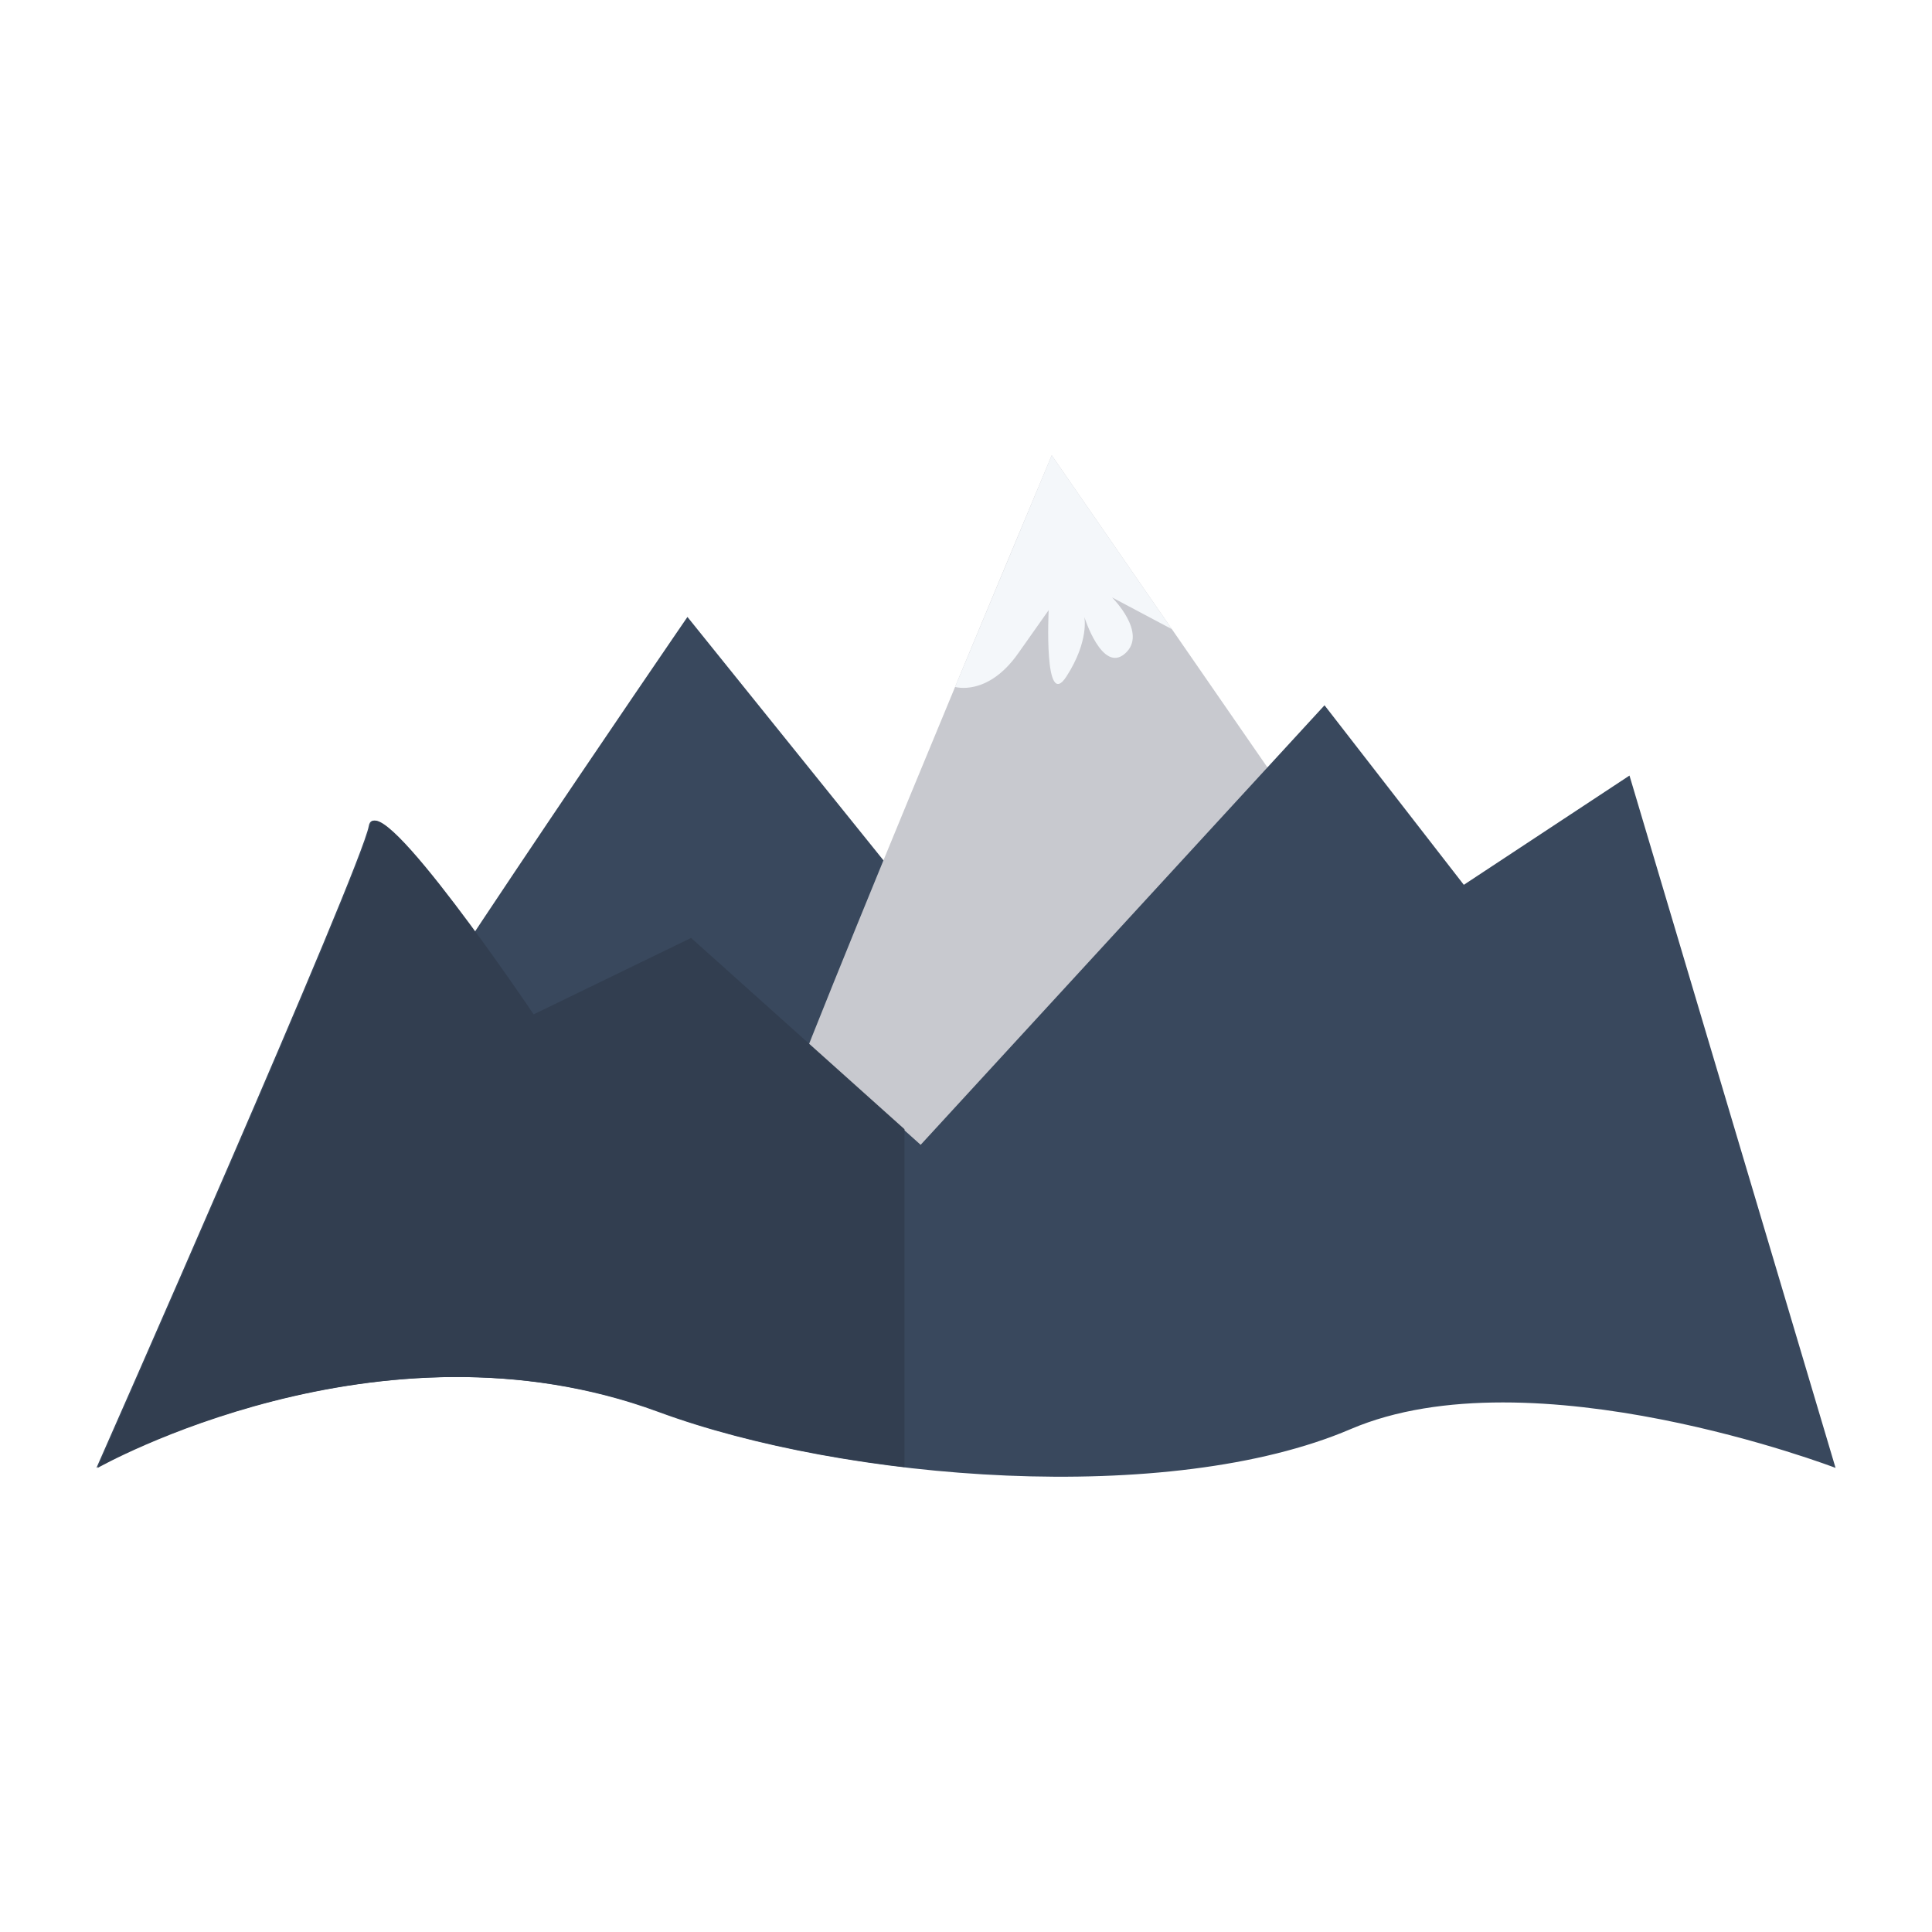
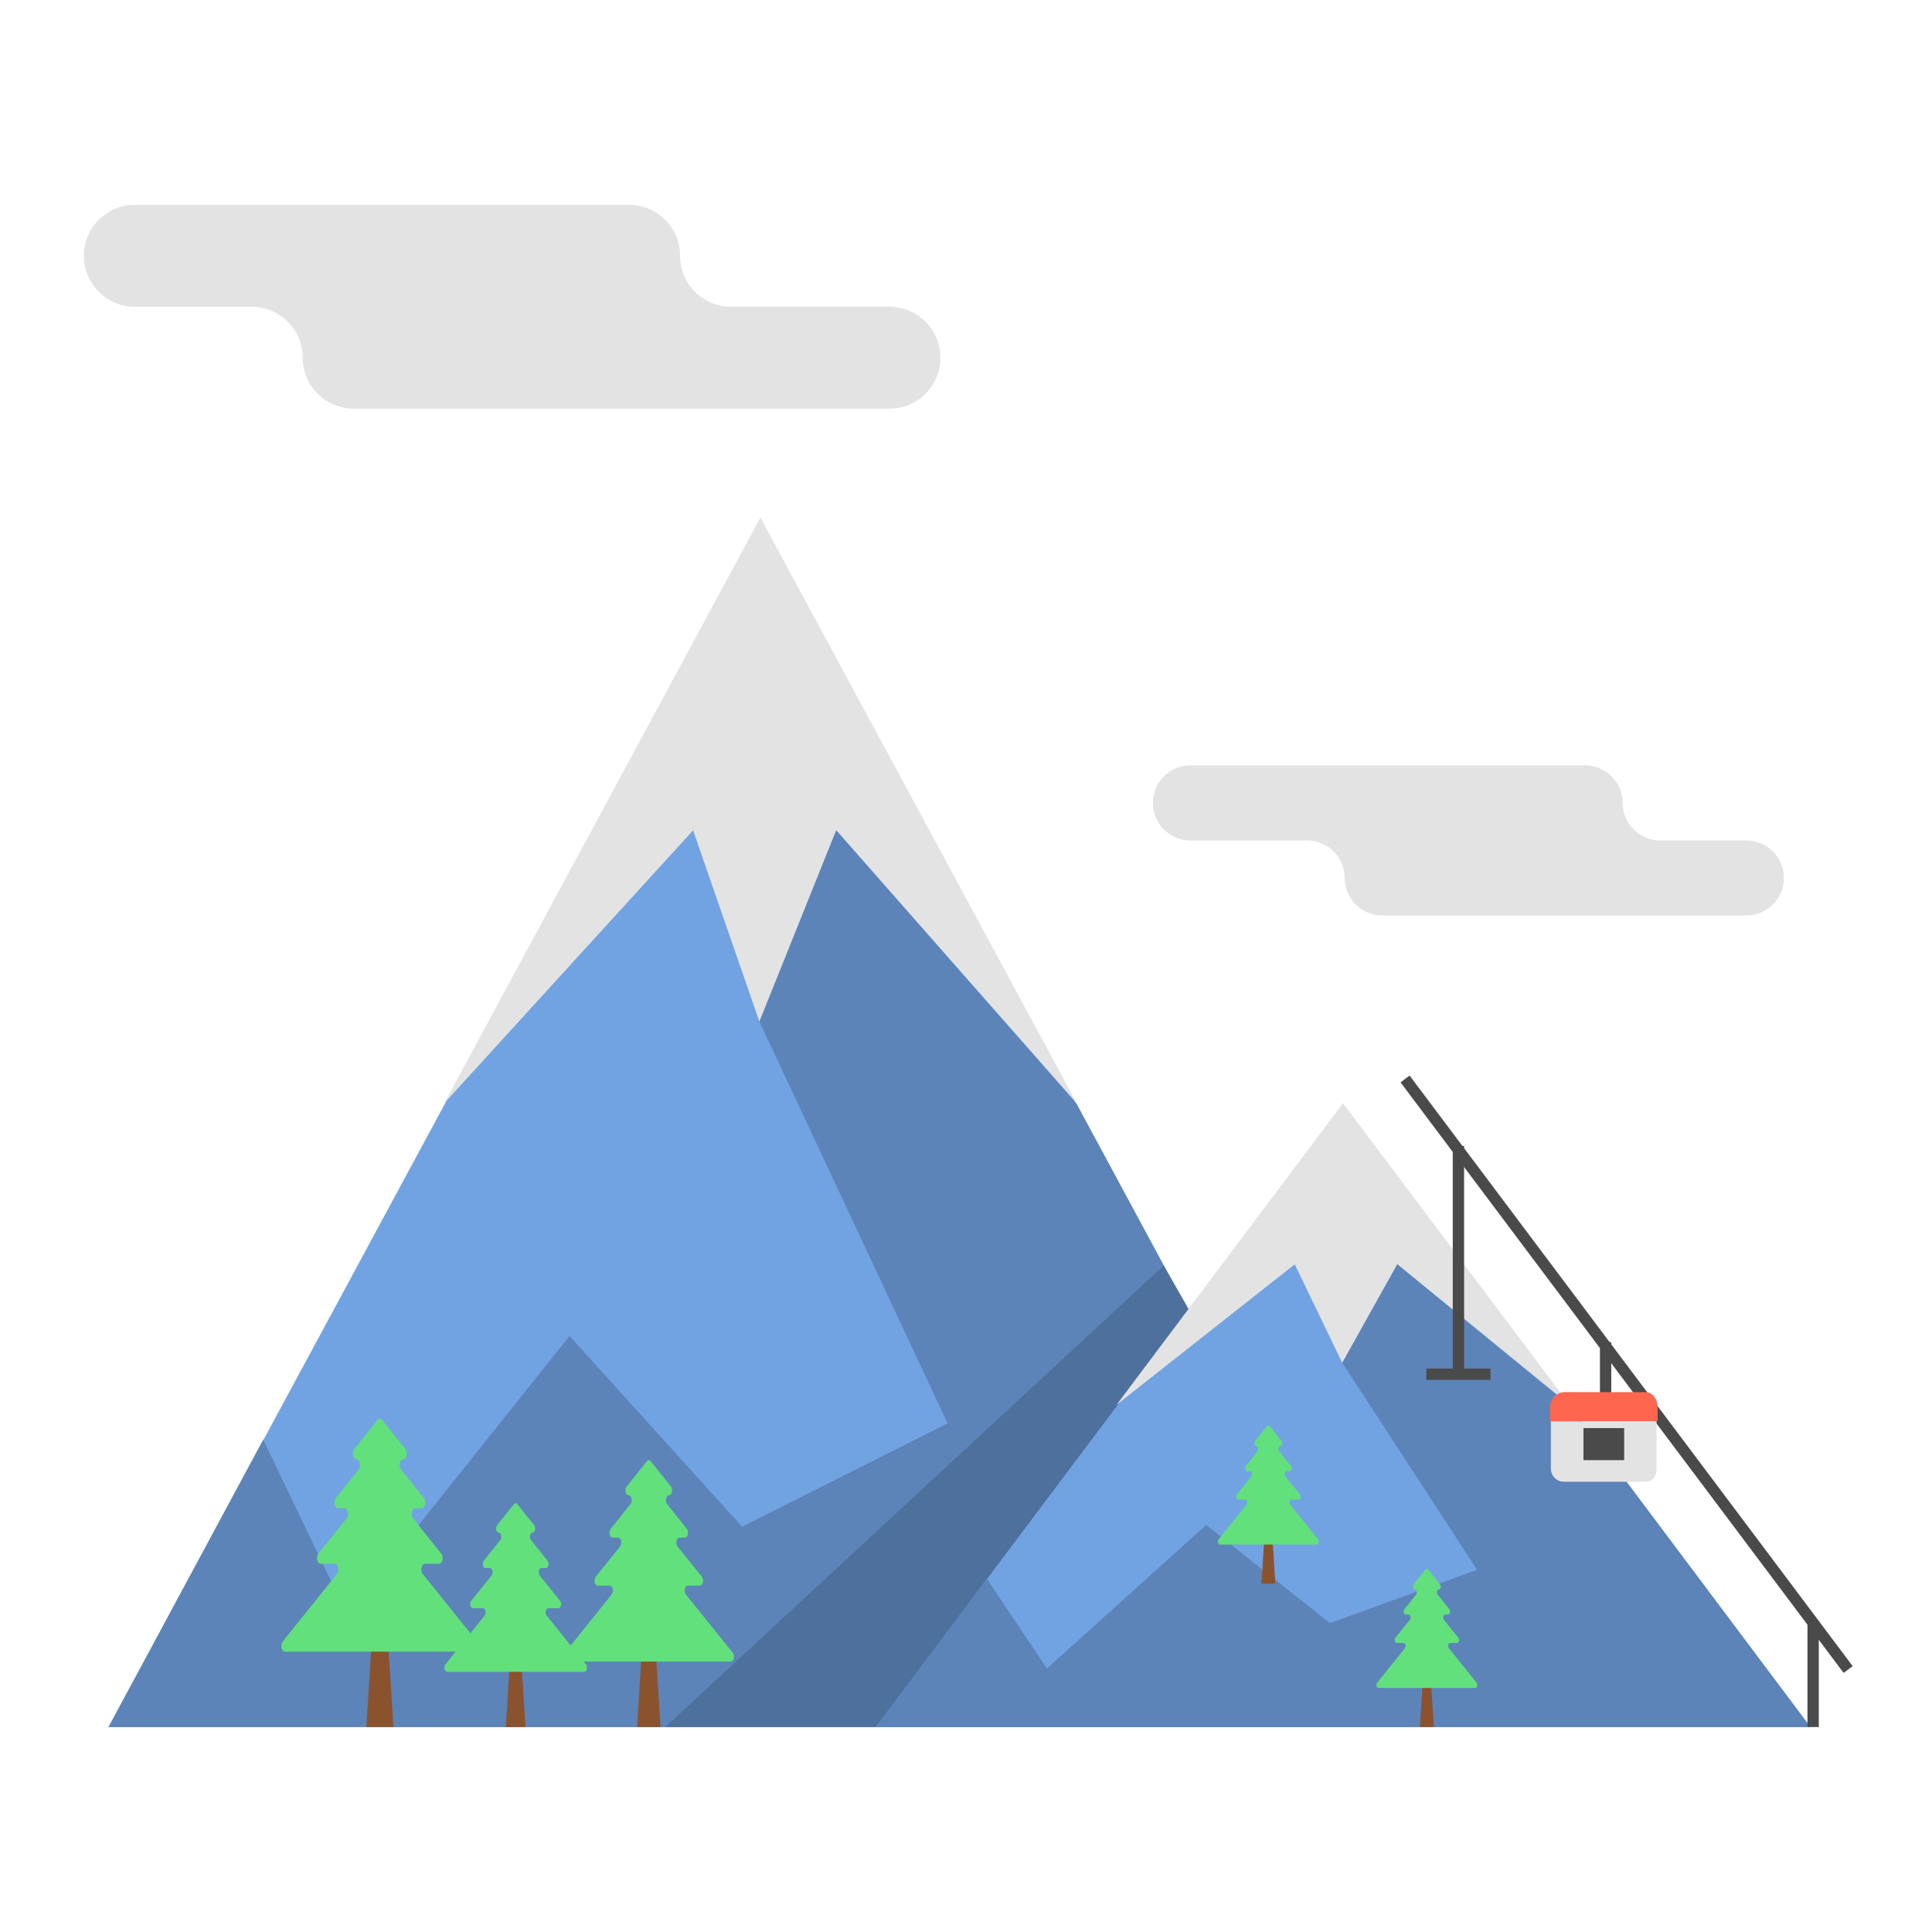
- <svg xmlns="http://www.w3.org/2000/svg" version="1.1" id="Layer_1" x="0px" y="0px" viewBox="0 0 100 100" enable-background="new 0 0 100 100" xml:space="preserve">
-   <g>
-     <g>
-       <path fill="#39485D" d="M17.742,59.225c0-1.28,17.84-27.292,17.84-27.292L57.56,59.225H17.742z" />
-       <path fill="#C8C9CF" d="M39.721,59.889c0-1.28,14.716-36.324,14.716-36.324l25.102,36.324H39.721z" />
-       <path fill="#39485D" d="M4.991,75.978c0,0,13.692-30.996,14.098-33.228c0.407-2.23,8.47,9.754,8.47,9.754l8.149-3.955    l11.945,10.707l20.904-22.751l7.21,9.293l8.575-5.655l10.666,35.835c0,0-15.714-6.024-25.1-2.007    c-9.385,4.015-26.114,2.696-35.836-0.891C19.568,67.725,4.991,75.978,4.991,75.978z" />
-       <path fill="#323E50" d="M46.816,58.447l-11.045-9.899l-8.149,3.955c0,0-8.063-11.984-8.469-9.754    C18.747,44.981,5.055,75.978,5.055,75.978s14.576-8.252,29.081-2.899c3.531,1.303,7.988,2.301,12.68,2.857V58.447z" />
+ <svg xmlns="http://www.w3.org/2000/svg" version="1.1" x="0px" y="0px" width="512px" height="512px" viewBox="0 0 512 512" enable-background="new 0 0 512 512" xml:space="preserve">
+   <g id="famous_places">
+     <g id="Pyramid">
+ 	</g>
+     <g id="Colloseum">
+ 	</g>
+     <g id="Mount_Fuji">
+ 	</g>
+     <g id="Great_Wall_of_China">
+ 	</g>
+     <g id="Stonehenge">
+ 	</g>
+     <g id="Golden_Gate_Bridge">
+ 	</g>
+     <g id="Christ_the_Redeemer">
+ 	</g>
+     <g id="Statue_of_Liberty">
+ 	</g>
+     <g id="Taj_Mahal">
+ 	</g>
+     <g id="Eiffel_tower">
+ 	</g>
+   </g>
+   <g id="camping">
+     <g id="mug">
+ 	</g>
+     <g id="hook">
+ 	</g>
+     <g id="Swiss_knife">
+ 	</g>
+     <g id="flashlight">
+ 	</g>
+     <g id="lantern">
+ 	</g>
+     <g id="campfire">
+ 	</g>
+     <g id="beanie">
+ 	</g>
+     <g id="rope">
+ 	</g>
+     <g id="boot">
+ 	</g>
+     <g id="axe">
+ 	</g>
+   </g>
+   <g id="hotel_1_">
+     <g id="towel">
+ 	</g>
+     <g id="phone">
+ 	</g>
+     <g id="pool">
+ 	</g>
+     <g id="food_service">
+ 	</g>
+     <g id="wifi">
+ 	</g>
+     <g id="bed">
+ 	</g>
+     <g id="door">
+ 	</g>
+     <g id="key">
+ 	</g>
+     <g id="do_not_disturb">
+ 	</g>
+     <g id="bell">
+ 	</g>
+   </g>
+   <g id="winter">
+     <g id="snowman">
+ 	</g>
+     <g id="snow_mountain">
+       <g>
+         <polygon fill="#71A3E3" points="374.404,457.683 201.517,137.587 28.742,457.683    " />
+         <polygon fill="#E3E3E3" points="117.753,292.349 183.678,220.049 201.254,270.748 221.613,220.049 285.335,292.349      201.517,137.163    " />
+         <polygon fill="#5C84B8" points="69.753,381.525 92.013,427.86 150.933,354.046 196.665,404.598 251.118,377.188 201.255,270.754      221.613,220.052 285.335,292.563 374.404,457.683 28.779,457.683    " />
+         <polygon fill="#4E709C" points="322.771,360.527 308.398,335.369 176.302,457.683 374.404,457.683    " />
+         <polygon fill="#71A3E3" points="479.778,457.683 355.905,292.773 232.112,457.683    " />
+         <polygon fill="#E3E3E3" points="295.888,372.299 343.124,335.051 355.716,361.17 370.303,335.051 415.96,372.299      355.905,292.349    " />
+         <polygon fill="#5C84B8" points="261.496,418.345 277.446,442.164 319.661,404.11 352.428,430.141 391.444,416.013      355.717,361.177 370.304,335.054 415.96,372.513 479.778,457.683 232.139,457.683    " />
+         <g>
+           <polygon fill="#8A532D" points="102.3,426.683 100.662,426.683 99.038,426.683 97.076,457.683 100.662,457.683 104.262,457.683           " />
+           <path fill="#62E07B" d="M112.614,414.418h3.751c0.905,0,1.299-1.818,0.586-2.704l-7.484-9.301      c-0.713-0.886-0.319-2.704,0.586-2.704h1.695c0.903,0,1.299-1.813,0.589-2.701l-6.067-7.591      c-0.71-0.888-0.315-2.701,0.589-2.701h0.008c0.904,0,1.299-1.815,0.588-2.702l-6.208-7.749      c-0.345-0.431-0.832-0.431-1.177,0.001l-6.194,7.749c-0.71,0.888-0.315,2.701,0.589,2.701h0c0.903,0,1.299,1.811,0.589,2.7      l-6.059,7.592c-0.709,0.889-0.314,2.7,0.589,2.7h1.687c0.905,0,1.299,1.817,0.587,2.703l-7.476,9.302      c-0.712,0.886-0.318,2.703,0.587,2.703h3.741c0.905,0,1.299,1.817,0.587,2.703l-14.371,17.882      c-0.712,0.886-0.318,2.703,0.587,2.703h25.144h25.164c0.905,0,1.299-1.818,0.587-2.704l-14.382-17.881      C111.315,416.235,111.709,414.418,112.614,414.418z" />
+         </g>
+         <g>
+           <polygon fill="#8A532D" points="137.833,434.683 136.648,434.683 135.473,434.683 134.054,457.683 136.648,457.683       139.253,457.683     " />
+           <path fill="#62E07B" d="M145.295,426.2h2.714c0.655,0,0.94-1.315,0.424-1.956l-5.414-6.729c-0.516-0.641-0.23-1.956,0.424-1.956      h1.227c0.654,0,0.94-1.311,0.426-1.954l-4.389-5.492c-0.514-0.643-0.228-1.954,0.426-1.954h0.005      c0.654,0,0.94-1.313,0.425-1.955l-4.492-5.606c-0.25-0.312-0.602-0.312-0.851,0.001l-4.481,5.606      c-0.514,0.643-0.228,1.954,0.426,1.954l0,0c0.653,0,0.94,1.311,0.426,1.953l-4.383,5.493c-0.513,0.643-0.227,1.953,0.426,1.953      h1.221c0.655,0,0.94,1.315,0.425,1.956l-5.409,6.73c-0.515,0.641-0.23,1.956,0.425,1.956h2.706c0.655,0,0.94,1.315,0.425,1.956      l-10.398,12.937c-0.515,0.641-0.23,1.956,0.425,1.956h18.192h18.206c0.655,0,0.94-1.315,0.424-1.956l-10.405-12.937      C144.355,427.515,144.641,426.2,145.295,426.2z" />
+         </g>
+         <g>
+           <polygon fill="#8A532D" points="378.969,441.683 378.131,441.683 377.299,441.683 376.294,457.683 378.131,457.683       379.974,457.683     " />
+           <path fill="#62E07B" d="M384.251,435.405h1.921c0.463,0,0.665-0.931,0.3-1.385l-3.832-4.763c-0.365-0.454-0.163-1.385,0.3-1.385      h0.868c0.463,0,0.665-0.928,0.302-1.383l-3.107-3.887c-0.363-0.455-0.161-1.383,0.302-1.383h0.004      c0.463,0,0.665-0.929,0.301-1.384l-3.179-3.968c-0.177-0.221-0.426-0.221-0.603,0.001l-3.172,3.968      c-0.364,0.455-0.161,1.383,0.302,1.383l0,0c0.462,0,0.665,0.928,0.302,1.383l-3.103,3.888c-0.363,0.455-0.161,1.383,0.302,1.383      h0.864c0.463,0,0.665,0.93,0.301,1.384l-3.828,4.763c-0.365,0.454-0.163,1.384,0.301,1.384h1.916      c0.463,0,0.665,0.93,0.301,1.384l-7.359,9.157c-0.365,0.454-0.163,1.384,0.301,1.384h12.876h12.886      c0.463,0,0.665-0.931,0.3-1.385l-7.365-9.157C383.586,436.336,383.788,435.405,384.251,435.405z" />
+         </g>
+         <g>
+           <polygon fill="#8A532D" points="336.969,403.683 336.131,403.683 335.299,403.683 334.294,419.683 336.131,419.683       337.974,419.683     " />
+           <path fill="#62E07B" d="M342.251,397.405h1.921c0.463,0,0.665-0.931,0.3-1.385l-3.832-4.763c-0.365-0.454-0.163-1.385,0.3-1.385      h0.868c0.463,0,0.665-0.928,0.302-1.383l-3.107-3.887c-0.363-0.455-0.161-1.383,0.302-1.383h0.004      c0.463,0,0.665-0.929,0.301-1.384l-3.179-3.968c-0.177-0.221-0.426-0.221-0.603,0.001l-3.172,3.968      c-0.364,0.455-0.161,1.383,0.302,1.383l0,0c0.462,0,0.665,0.928,0.302,1.383l-3.103,3.888c-0.363,0.455-0.161,1.383,0.302,1.383      h0.864c0.463,0,0.665,0.93,0.301,1.384l-3.828,4.763c-0.365,0.454-0.163,1.384,0.301,1.384h1.916      c0.463,0,0.665,0.93,0.301,1.384l-7.359,9.157c-0.365,0.454-0.163,1.384,0.301,1.384h12.876h12.886      c0.463,0,0.665-0.931,0.3-1.385l-7.365-9.157C341.586,398.336,341.788,397.405,342.251,397.405z" />
+         </g>
+         <g>
+           <polygon fill="#8A532D" points="173.348,430.683 171.933,430.683 170.529,430.683 168.834,457.683 171.933,457.683       175.044,457.683     " />
+           <path fill="#62E07B" d="M182.262,420.204h3.242c0.782,0,1.123-1.571,0.507-2.337l-6.467-8.038      c-0.616-0.766-0.275-2.337,0.507-2.337h1.465c0.781,0,1.122-1.566,0.509-2.334l-5.243-6.56      c-0.613-0.768-0.272-2.334,0.509-2.334h0.007c0.781,0,1.123-1.568,0.508-2.335l-5.365-6.697      c-0.299-0.373-0.719-0.372-1.017,0.001l-5.353,6.697c-0.613,0.767-0.272,2.334,0.509,2.334l0,0c0.78,0,1.122,1.565,0.509,2.333      l-5.236,6.561c-0.613,0.768-0.271,2.333,0.509,2.333h1.458c0.782,0,1.123,1.57,0.507,2.336l-6.461,8.039      c-0.616,0.766-0.275,2.336,0.507,2.336h3.233c0.782,0,1.123,1.57,0.507,2.336l-12.42,15.453      c-0.616,0.766-0.275,2.336,0.507,2.336h21.729h21.747c0.782,0,1.123-1.571,0.507-2.337l-12.429-15.453      C181.139,421.775,181.48,420.204,182.262,420.204z" />
+         </g>
+         <path fill="#E3E3E3" d="M356.352,232.676L356.352,232.676c0,5.493,4.453,9.945,9.945,9.945h96.507     c5.493,0,9.945-4.453,9.945-9.945v0c0-5.493-4.453-9.945-9.945-9.945h-22.837c-5.493,0-9.945-4.453-9.945-9.945v0     c0-5.493-4.453-9.945-9.945-9.945h-104.61c-5.493,0-9.945,4.453-9.945,9.945v0c0,5.493,4.453,9.945,9.945,9.945h30.941     C351.899,222.73,356.352,227.183,356.352,232.676z" />
+         <path fill="#E3E3E3" d="M180.222,67.795L180.222,67.795c0-7.456-6.044-13.5-13.5-13.5h-131c-7.456,0-13.5,6.044-13.5,13.5v0     c0,7.456,6.044,13.5,13.5,13.5h31c7.456,0,13.5,6.044,13.5,13.5v0c0,7.456,6.044,13.5,13.5,13.5h142     c7.456,0,13.5-6.044,13.5-13.5v0c0-7.456-6.044-13.5-13.5-13.5h-42C186.267,81.295,180.222,75.251,180.222,67.795z" />
+         <line fill="none" stroke="#4A4A4A" stroke-width="3" stroke-miterlimit="10" x1="386.5" y1="363.683" x2="386.5" y2="303.683" />
+         <line fill="none" stroke="#4A4A4A" stroke-width="3" stroke-miterlimit="10" x1="480.5" y1="457.683" x2="480.5" y2="429.683" />
+         <line fill="none" stroke="#4A4A4A" stroke-width="3" stroke-miterlimit="10" x1="372.358" y1="285.936" x2="489.778" y2="442.436" />
+         <line fill="none" stroke="#4A4A4A" stroke-width="3" stroke-miterlimit="10" x1="378" y1="364.183" x2="395" y2="364.183" />
+         <line fill="none" stroke="#4A4A4A" stroke-width="3" stroke-miterlimit="10" x1="425.5" y1="355.683" x2="425.5" y2="369.683" />
+         <g>
+           <path fill="#FF6650" d="M439.278,372.857c0-2.011-1.245-3.921-3.256-3.921h-21.463c-2.011,0-3.781,1.91-3.781,3.921v3.781h28.5      V372.857z" />
+           <path fill="#E3E3E3" d="M411,376.683v12.49c0,2.011,1.548,3.51,3.559,3.51h21.463c2.011,0,2.978-1.499,2.978-3.51v-12.49H411z" />
+         </g>
+         <rect x="419.633" y="378.455" fill="#4A4A4A" width="10.79" height="8.5" />
+       </g>
    </g>
-     <path fill="#F4F7FA" d="M54.437,23.566l-5.002,11.989c0,0,1.678,0.512,3.261-1.731c1.583-2.243,1.583-2.243,1.583-2.243   s-0.264,5.277,0.923,3.429c1.187-1.846,0.923-3.077,0.923-3.077s0.923,2.945,2.111,1.891c1.187-1.056-0.676-2.902-0.676-2.902   l3.096,1.643L54.437,23.566z" />
+     <g id="reindeer">
+ 	</g>
+     <g id="winter_tree">
+ 	</g>
+     <g id="lift">
+ 	</g>
+     <g id="beanie__x26__google">
+ 	</g>
+     <g id="ski">
+ 	</g>
+     <g id="snowboard">
+ 	</g>
+     <g id="snowboading">
+ 	</g>
+     <g id="skiing">
+ 	</g>
+   </g>
+   <g id="general_travelling">
+     <g id="dinner_set">
+ 	</g>
+     <g id="polaroid">
+ 	</g>
+     <g id="camera">
+ 	</g>
+     <g id="calendar">
+ 	</g>
+     <g id="calendar_single">
+ 	</g>
+     <g id="shopping_bag">
+ 	</g>
+     <g id="watch">
+ 	</g>
+     <g id="alarm_clock">
+ 	</g>
+     <g id="credit_card">
+ 	</g>
+     <g id="road_sign">
+ 	</g>
+     <g id="hotel">
+ 	</g>
+     <g id="money">
+ 	</g>
+     <g id="sunglass">
+ 	</g>
+     <g id="cocktail">
+ 	</g>
+     <g id="compass">
+ 	</g>
+     <g id="tent">
+ 	</g>
+     <g id="backpack">
+ 	</g>
+     <g id="map">
+ 	</g>
+     <g id="ticket_1_">
+ 	</g>
+     <g id="passport">
+ 	</g>
+     <g id="luggage">
+ 	</g>
+     <g id="globe">
+ 	</g>
+     <g id="suitcase">
+ 	</g>
+   </g>
+   <g id="vehicles">
+     <g id="trailer">
+ 	</g>
+     <g id="airplane">
+ 	</g>
+     <g id="yatch">
+ 	</g>
+     <g id="taxi">
+ 	</g>
+     <g id="hot_air_ballon">
+ 	</g>
+     <g id="bus">
+ 	</g>
+     <g id="train">
+ 	</g>
+   </g>
+   <g id="summer">
+     <g id="postcard">
+ 	</g>
+     <g id="bikini">
+ 	</g>
+     <g id="flipflop">
+ 	</g>
+     <g id="plane_around_the_globe">
+ 	</g>
+     <g id="binocular">
+ 	</g>
+     <g id="beach_table">
+ 	</g>
+     <g id="sun_hat">
+ 	</g>
+     <g id="beach_bag">
+ 	</g>
+     <g id="sea__x26__wave">
+ 	</g>
+     <g id="beach">
+ 	</g>
+     <g id="beach_ball">
+ 	</g>
+     <g id="jetski">
+ 	</g>
+     <g id="sandcastle">
+ 	</g>
+     <g id="lifeguard_male">
+ 	</g>
+     <g id="lifeguard_female">
+ 	</g>
+     <g id="lighthouse">
+ 	</g>
+     <g id="hammok">
+ 	</g>
+     <g id="beach_chair__x26__umbrella">
+ 	</g>
+     <g id="lifeguard">
+ 	</g>
+     <g id="suncream">
+ 	</g>
+     <g id="starfish">
+ 	</g>
+     <g id="beach_bar">
+ 	</g>
+     <g id="bucket__x26__shovel">
+ 	</g>
+     <g id="palm_tree">
+ 	</g>
+     <g id="shark_warning">
+ 	</g>
+     <g id="surfboard">
+ 	</g>
+     <g id="swimming_trunks">
+ 	</g>
+     <g id="coconut_drink">
+ 	</g>
+     <g id="beach_chair__x26__towel">
+ 	</g>
+     <g id="coconut_tree">
+ 	</g>
  </g>
</svg>
